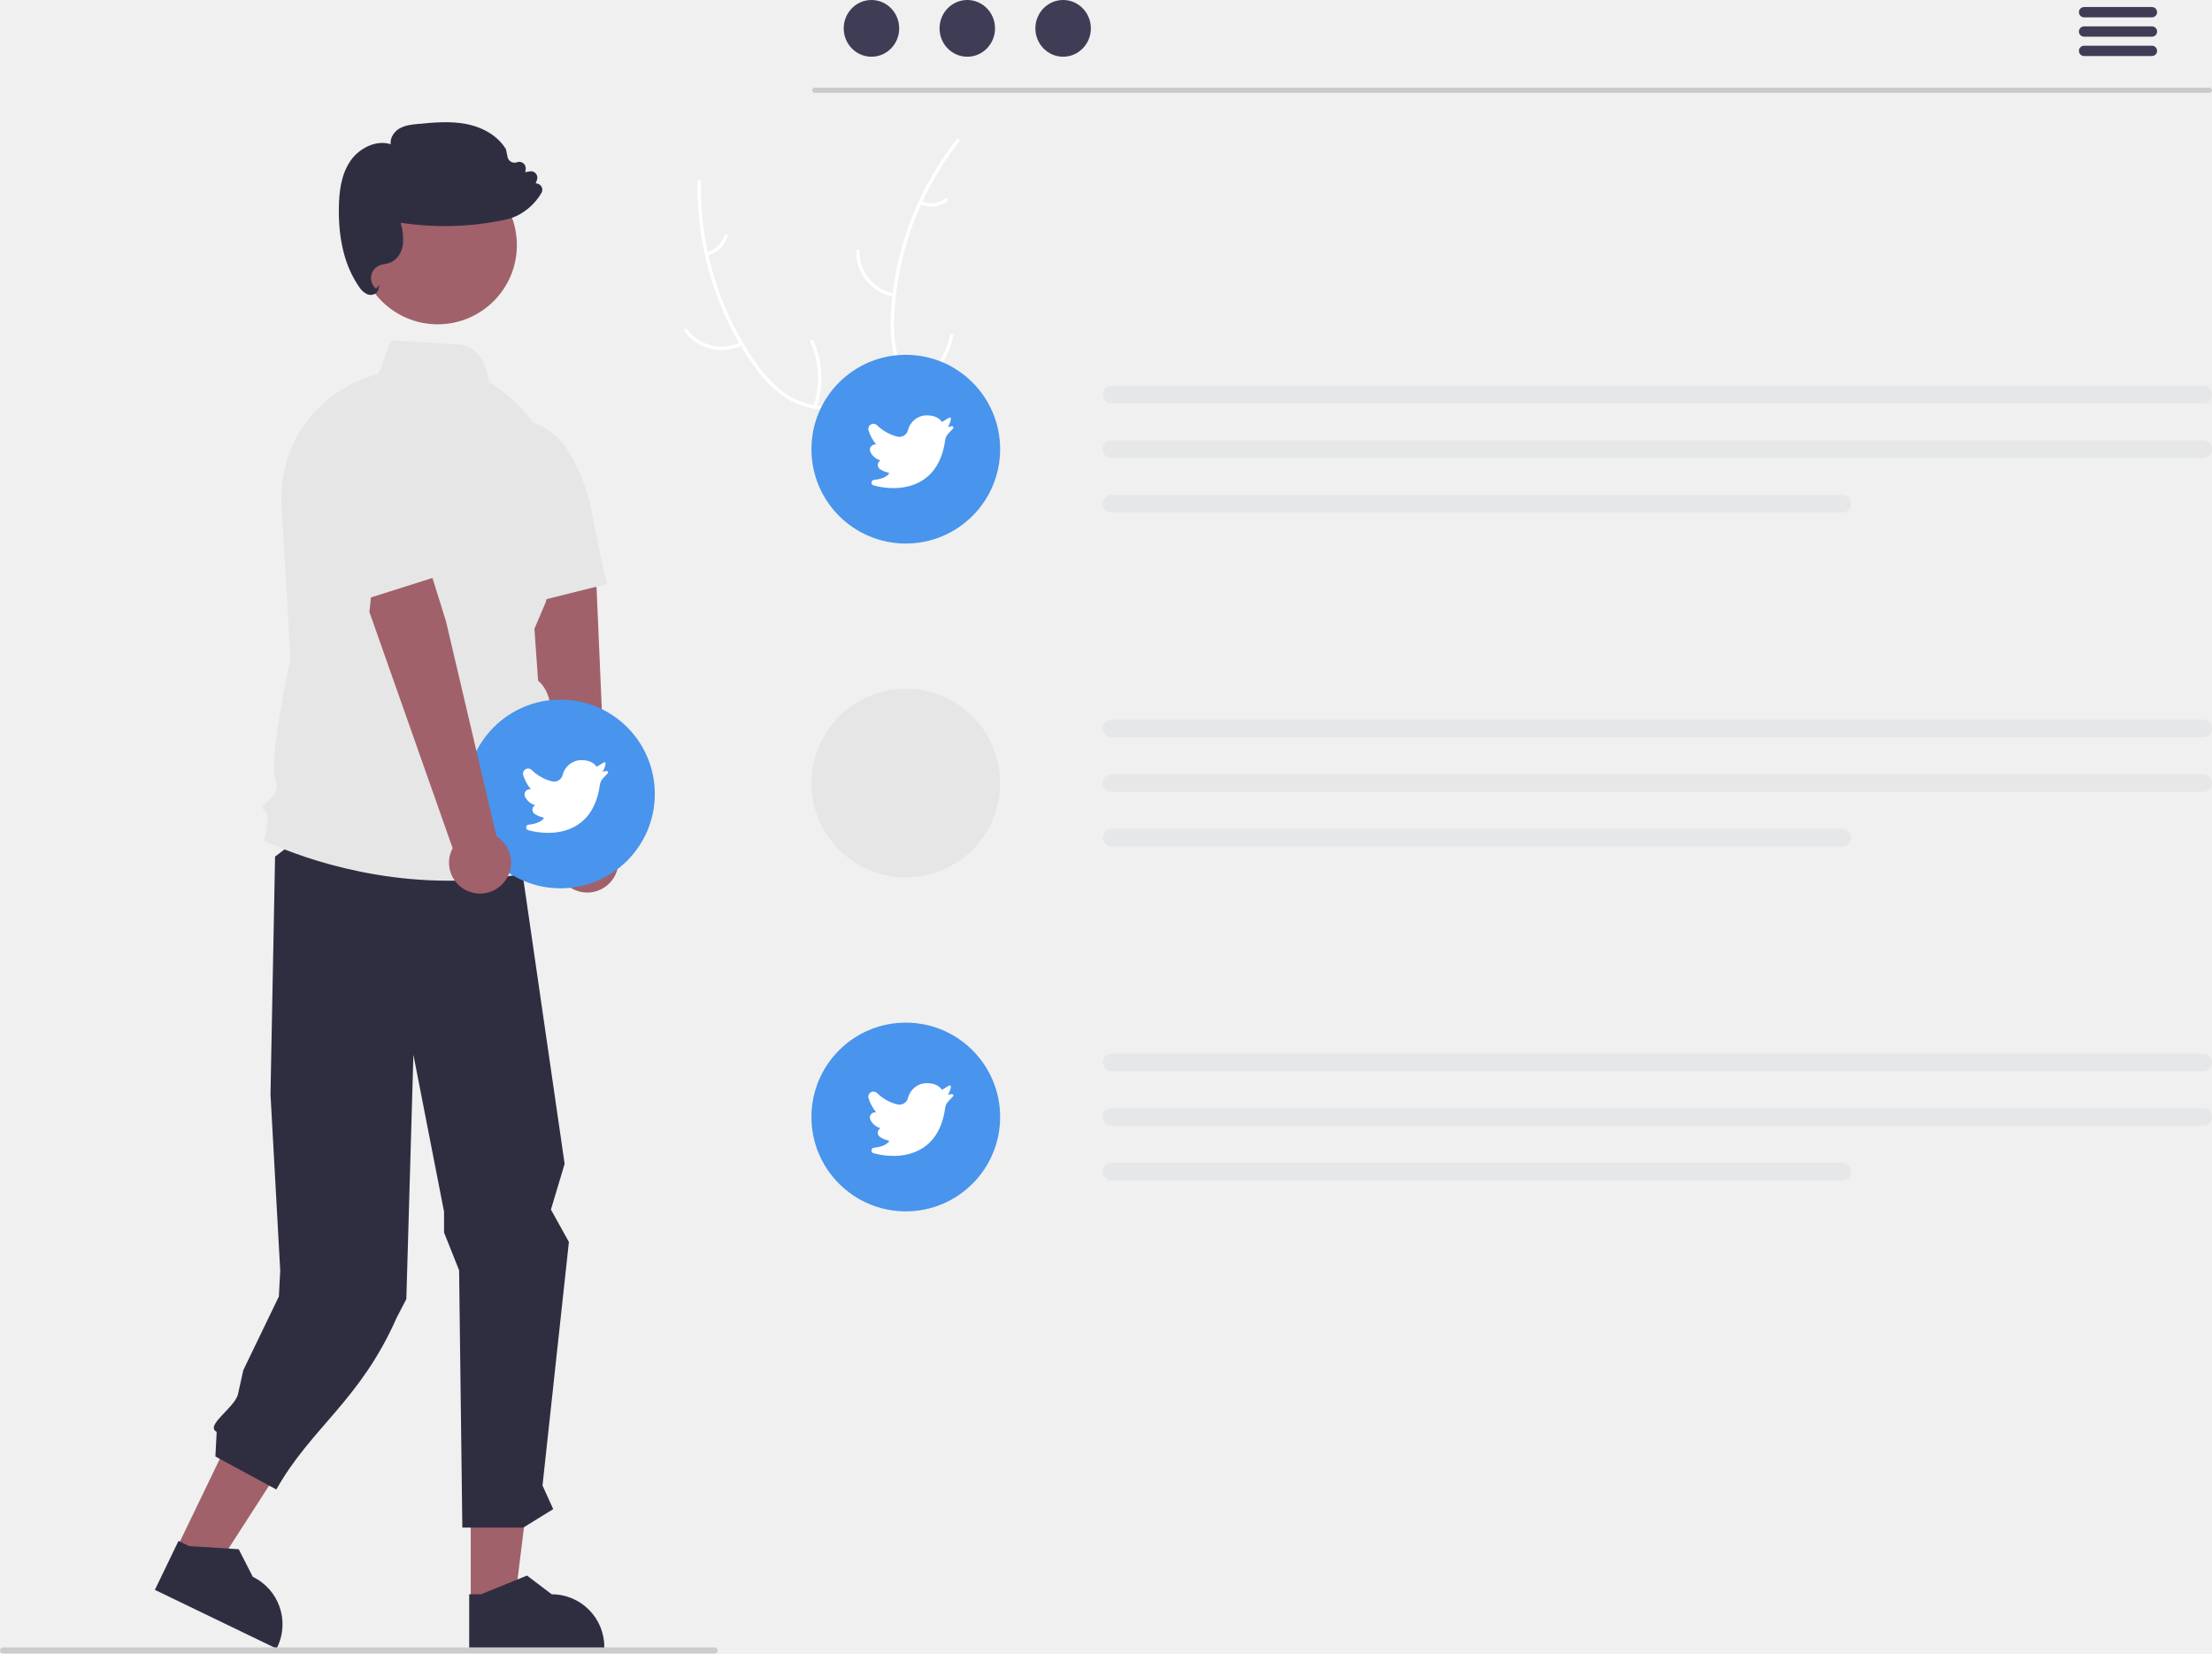
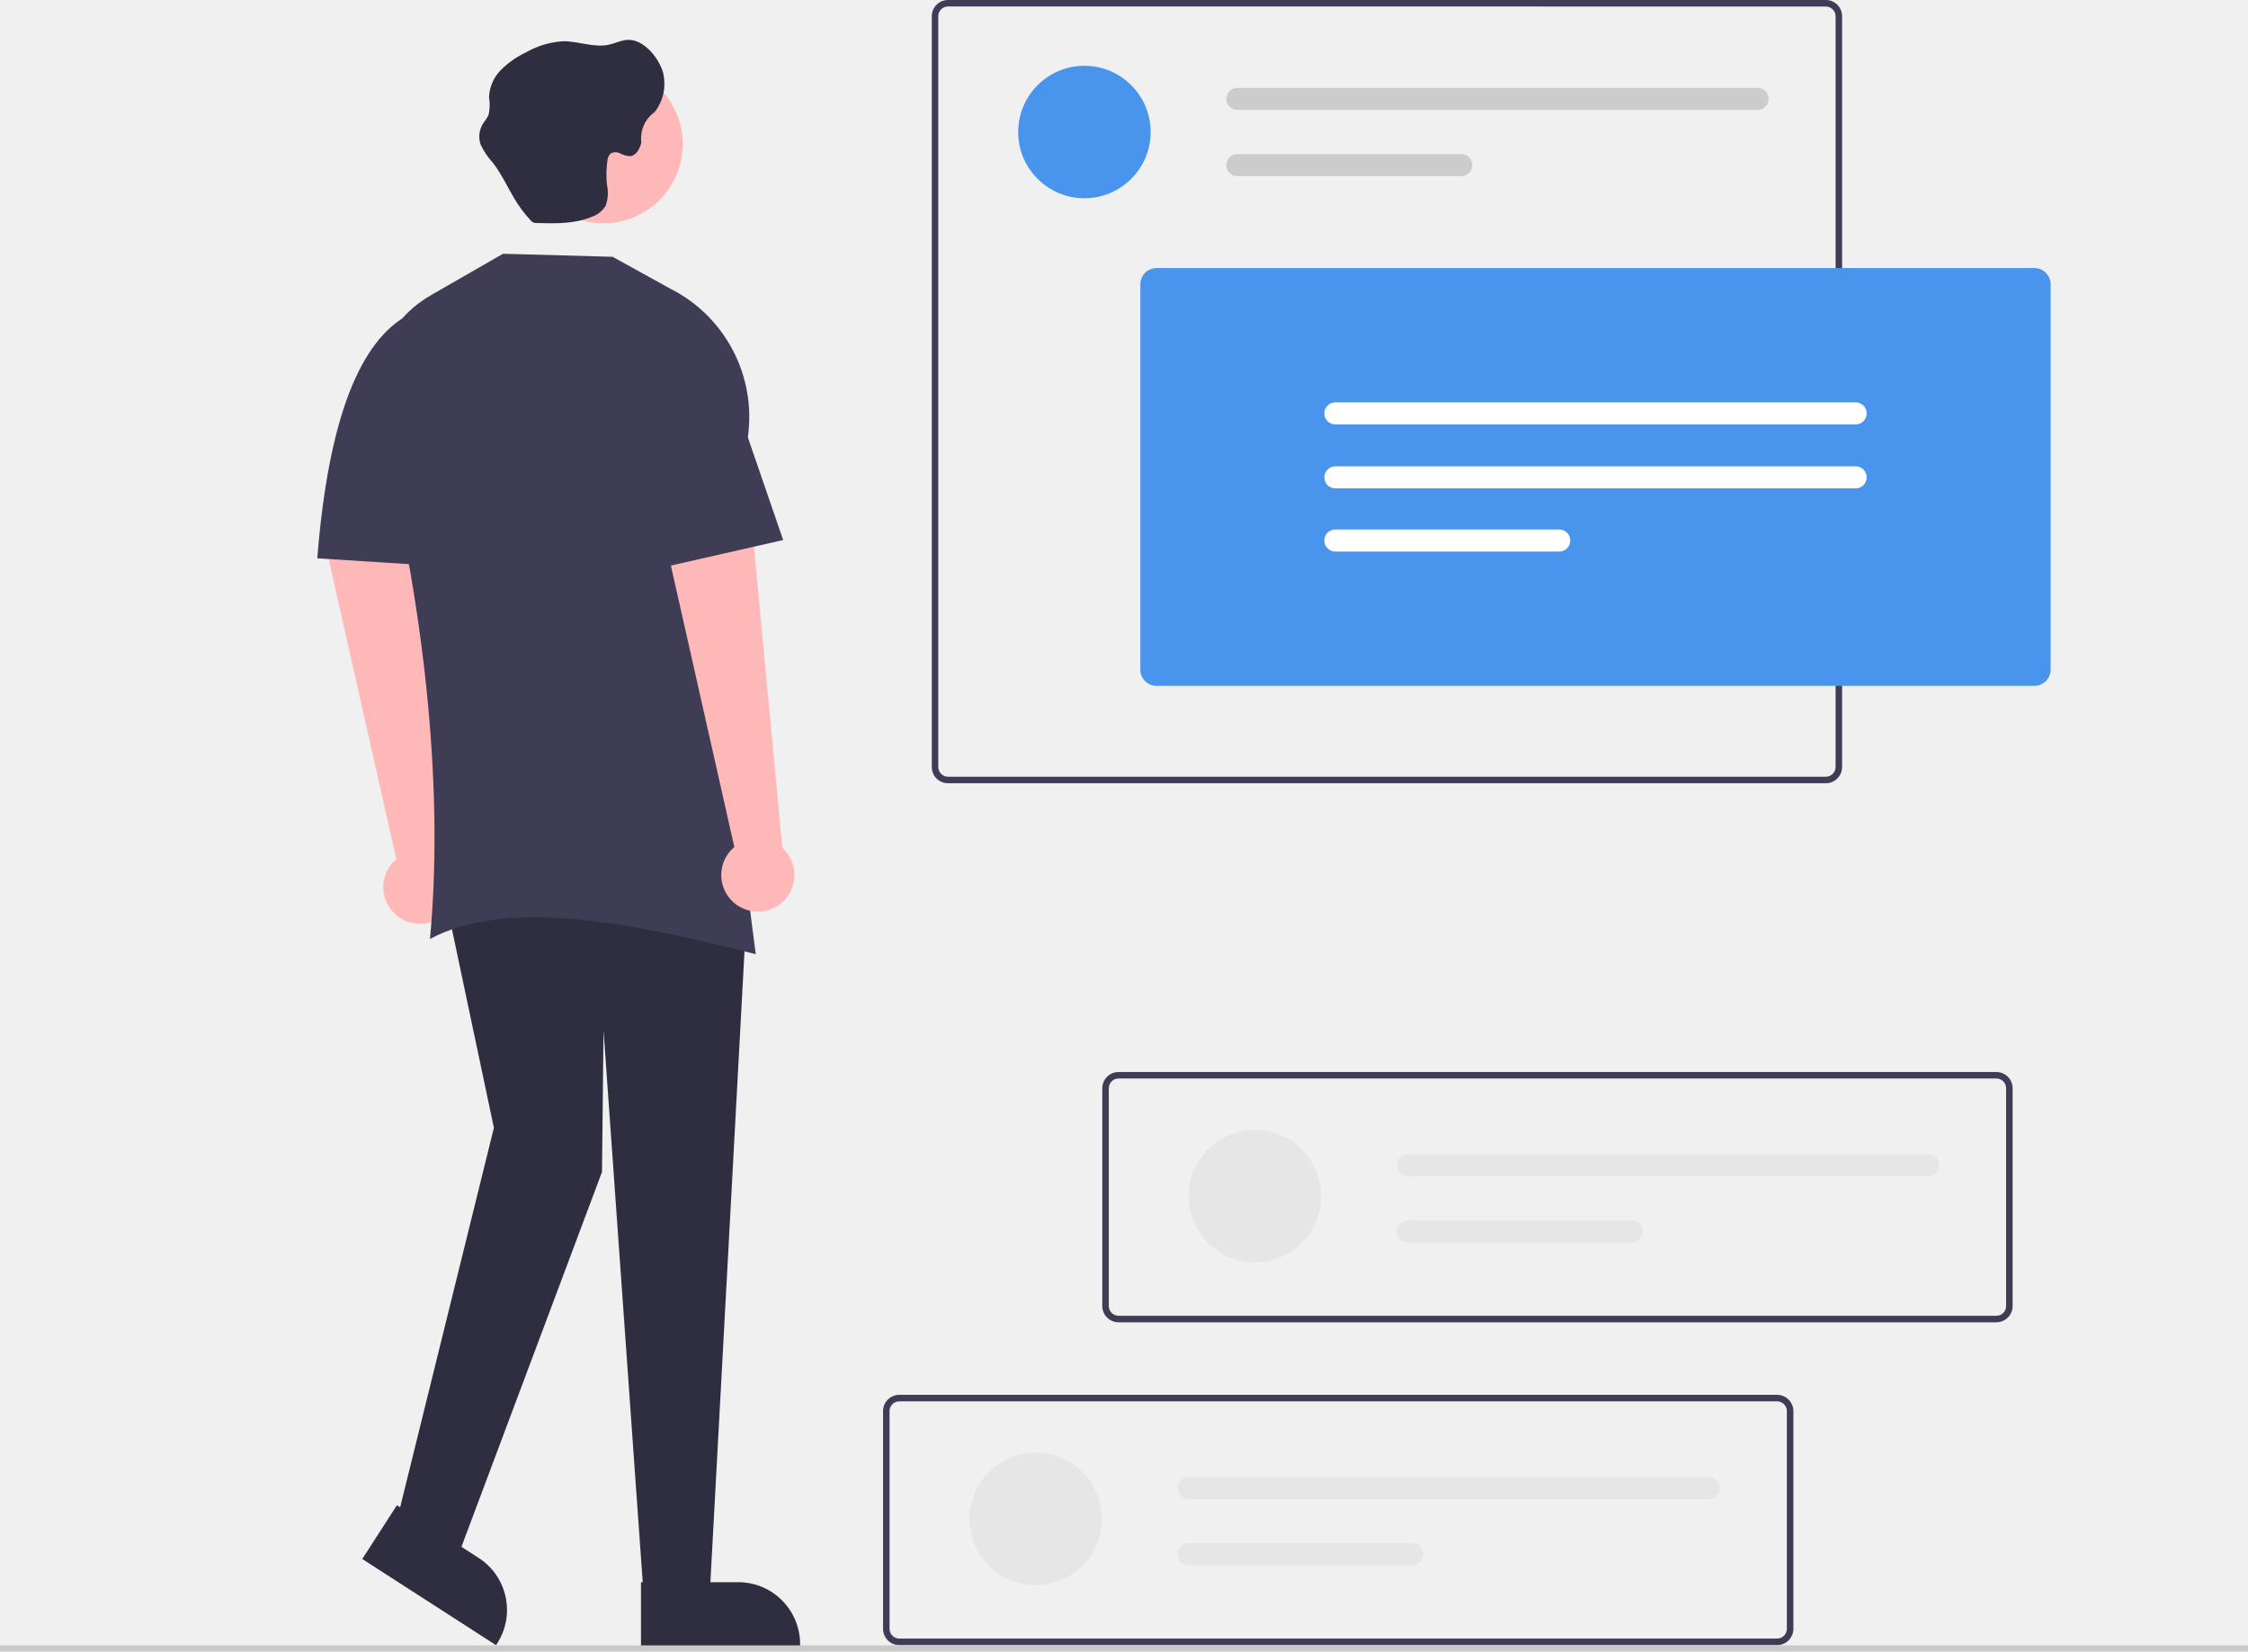
- <svg xmlns="http://www.w3.org/2000/svg" data-name="Layer 1" width="871.178" height="651.082" viewBox="0 0 871.178 651.082">
-   <polygon points="69.394 610.045 84.978 617.567 121.409 561.037 98.408 549.935 69.394 610.045" fill="#a0616a" />
-   <path d="M225.408,750.496l47.922,23.132.293-.606a20.713,20.713,0,0,0-9.648-27.656l-.001-.001-5.548-10.867-19.538-1.243-4.183-2.019Z" transform="translate(-164.4111 -124.4591)" fill="#2f2e41" />
-   <polygon points="185.394 631.117 202.698 631.116 210.93 564.37 185.39 564.371 185.394 631.117" fill="#a0616a" />
-   <path d="M349.196,773.628l53.213-.002v-.673a20.713,20.713,0,0,0-20.712-20.712h-.001l-9.72-7.374-18.135,7.375-4.645 0Z" transform="translate(-164.4111 -124.4591)" fill="#2f2e41" />
-   <path d="M366.955,446.019,386.784,582.761l-5.396,17.993,7.081,12.743-10.399,95.912,4.221,9.293-11.794,7.274h-23.999L345.224,624.66l-5.928-14.875v-8.198l-12.068-61.779L324.445,635.982l-3.853,7.432c-14.351,32.561-33.684,43.222-47.351,67.561l-24-13,.503-9.695c-4.821-2.441,7.239-9.576,8.398-14.854l2.099-9.451,14-29,.534-10.213-3.832-69.462,1.803-93.539,31.481-24.073Z" transform="translate(-164.4111 -124.4591)" fill="#2f2e41" />
-   <path d="M433.829,254.781a96.901,96.901,0,0,0,12.51,27.53c12.48,18.87,30.34,33.3,49.97,44.85,1.36.81,2.74,1.6,4.12,2.38h13.77l.48-1.1v-.01l.56-1.27.07-.15.03.15.55,2.38h6.76c.56-.79,1.11-1.58,1.65-2.38.79-1.17,1.55-2.35,2.27-3.55a57.635,57.635,0,0,0,3.4-6.52c.12-.25.22-.5.32-.75l-.45-.49,1.87-8.18-3.76-.62,4.12-12.71c-.15-.47-.32-.94-.5-1.41-2.31-5.85-6.65-10.22-11.8-13.89-5.3-3.79-11.47-6.83-17.14-9.99-2.66-1.49-5.28-3.06-7.83-4.72v-.01q-4.89-3.165-9.49-6.77a1.426,1.426,0,0,1-.15-.11,1.069,1.069,0,0,1-.12-.1,140.902,140.902,0,0,1-34.31-38.93.01.01,0,0,1-.01-.01c-.3-.48-.58-.96-.86-1.45v-.01a136.256,136.256,0,0,1-9.41-19.65v-.01c-.2-.5-.38-1-.57-1.5q-.39.66-.75,1.32a.01.01,0,0,0-.01.01C429.419,214.461,428.499,235.361,433.829,254.781Z" transform="translate(-164.4111 -124.4591)" fill="#f0f0f0" />
-   <path d="M439.12,197.111a121.365,121.365,0,0,0,2.87,27.54,118.54,118.54,0,0,0,3.36,12.24,121.346,121.346,0,0,0,10.13,22.6c.23.39.45.77.69,1.15v.01a102.346,102.346,0,0,0,5.75,8.66,47.722,47.722,0,0,0,11.4,11.46,30.089,30.089,0,0,0,11.98,4.63c.8.15,1.62.26,2.45.36,3.31.39,6.73.54,10.01,1.24a21.849,21.849,0,0,1,4.82,1.55c5.28,2.45,8.25,7.58,9.55,13.06.23.96.41,1.93.55,2.9,1.09,7.45-.11,15.19.51,22.65.07.79.16,1.59.27,2.38h.74l.48-1.1v-.01c-.05-.42-.09-.84-.13-1.27a96.292,96.292,0,0,1-.09-11.01c.04-1.65.07-3.31.05-4.97-.02-1.33-.07-2.66-.17-3.98v-.01c-.07-.82-.15-1.63-.26-2.44a31.587,31.587,0,0,0-1.82-7.25,18.152,18.152,0,0,0-10.32-10.68,26.992,26.992,0,0,0-4.47-1.25c-3.35-.64-6.81-.8-10.18-1.22-.36-.04-.72-.09-1.07-.15-.45-.07-.89-.15-1.33-.23a28.666,28.666,0,0,1-12.16-5.27,51.903,51.903,0,0,1-10.98-11.92c-1.64-2.35-3.2-4.75-4.65-7.22a.01.01,0,0,0-.01-.01c-.07-.12-.14-.23-.21-.35l-.01-.02a119.571,119.571,0,0,1-13.46-34.17c-.09-.44-.19-.88-.29-1.32a120.888,120.888,0,0,1-2.67-26.4v-.01c0-.42.01-.83.02-1.25.02-.86-1.31-1.05-1.33-.19-.01.42-.02.84-.01,1.26A.01.01,0,0,0,439.12,197.111Z" transform="translate(-164.4111 -124.4591)" fill="#fff" />
-   <path d="M456.74,260.37a18.018,18.018,0,0,1-22.694-5.416c-.509-.699.554-1.523,1.064-.822a16.684,16.684,0,0,0,21.121,4.995c.769-.395,1.275.85.51,1.244Z" transform="translate(-164.4111 -124.4591)" fill="#fff" />
-   <path d="M484.761,284.369a34.728,34.728,0,0,0-1.23-25.279c-.355-.79.889-1.299,1.244-.51A36.123,36.123,0,0,1,486.001,284.888c-.279.821-1.517.297-1.24-.519Z" transform="translate(-164.4111 -124.4591)" fill="#fff" />
-   <path d="M442.733,223.814a10.199,10.199,0,0,0,7.022-6.659c.268-.824,1.506-.3,1.24.519a11.429,11.429,0,0,1-7.752,7.384.695.695,0,0,1-.877-.367.675.675,0,0,1,.367-.877Z" transform="translate(-164.4111 -124.4591)" fill="#fff" />
-   <path d="M494.799,264.321v.01a131.246,131.246,0,0,0,2.67,21.24v.01c.08.48.19.95.29,1.42a184.496,184.496,0,0,0,10.11,31.61q1.785,4.32,3.74,8.55c.36.8.73,1.59,1.11,2.38h1.48l.48-1.1v-.01l.56-1.27.07-.15.03.15.55,2.38h14.3l2.78-2.38,4.05-3.47-5.66-6.18-.93-1.02-.14-.15-.45-.49,1.87-8.18-3.76-.62,4.12-12.71,1.95-6.01.49-1.51,2.85-8.79,8.6,1.61,1.4-4.9a135.99,135.99,0,0,1-6.42-18.41c-.01-.05-.03-.09-.04-.14a141.583,141.583,0,0,1-4.02-51.96v-.01c.06-.56.13-1.13.21-1.68v-.02a133.631,133.631,0,0,1,4.32-21.34c.14-.53.3-1.05.45-1.57-.46.2-.91.39-1.37.59l-.01.01h-.02c-.73.32-1.46.66-2.17,1.02-17.06,8.29-29.61,23.85-36.74,41.79-.02.05-.04.09-.06.14a96.394,96.394,0,0,0-6.57,29.43A114.868,114.868,0,0,0,494.799,264.321Z" transform="translate(-164.4111 -124.4591)" fill="#f0f0f0" />
-   <path d="M520.749,329.541h1.58c.5-.81,1.04-1.6,1.58-2.38q1.29-1.815,2.66-3.55c.79-1,1.58-1.99,2.37-2.98.82-1.03,1.63-2.06,2.42-3.12l-.93-1.02c-.15.2-.3.4-.46.6-2.56,3.37-5.33,6.61-7.7,10.07C521.739,327.941,521.229,328.731,520.749,329.541Z" transform="translate(-164.4111 -124.4591)" fill="#fff" />
-   <path d="M542.191,180.17c-.26.33-.53.67-.78,1.01q-2.925,3.795-5.53,7.83a117.99,117.99,0,0,0-8.22,14.85c-.19.4-.38.81-.56,1.22a119.264,119.264,0,0,0-9.84,35.44c-.02.12-.03.23-.04.35q-.495,4.29-.64,8.61a51.783,51.783,0,0,0,1.59,16.12c.2.69.42,1.37.66,2.03a27.346,27.346,0,0,0,2.25,4.65,27.923,27.923,0,0,0,2.14,3.09c.47.6.96,1.19,1.48,1.76.3.33.61.66.92.99.26.25.51.51.77.76,2.7,2.62,5.68,5.05,8.12,7.94l-.49,1.51c-2.35-2.98-5.38-5.45-8.11-8.05a37.897,37.897,0,0,1-4.66-5.28c-.18-.26-.37-.52-.54-.79a26.749,26.749,0,0,1-2.39-4.29c-.34-.75-.65-1.52-.93-2.32a47.892,47.892,0,0,1-2.2-16,103.415,103.415,0,0,1,.62-10.39c.04-.45.09-.89.15-1.34a121.639,121.639,0,0,1,5.52-24.14,122.661,122.661,0,0,1,13.76-28.18q2.475-3.765,5.25-7.35c.24-.33.49-.65.75-.98C541.771,178.54,542.721,179.49,542.191,180.17Z" transform="translate(-164.4111 -124.4591)" fill="#fff" />
-   <path d="M516.437,241.336A18.018,18.018,0,0,1,501.578,223.348a.673.673,0,0,1,1.344-.016,16.684,16.684,0,0,0,13.857,16.704c.852.147.506,1.447-.341,1.3Z" transform="translate(-164.4111 -124.4591)" fill="#fff" />
-   <path d="M524.361,277.369a34.728,34.728,0,0,0,14.238-20.924c.192-.844,1.492-.502,1.3.341a36.123,36.123,0,0,1-14.86,21.743c-.716.487-1.39-.676-.678-1.161Z" transform="translate(-164.4111 -124.4591)" fill="#fff" />
-   <path d="M527.263,203.715a10.199,10.199,0,0,0,9.616-1.089c.71-.496,1.383.668.678,1.161a11.429,11.429,0,0,1-10.636,1.228.695.695,0,0,1-.479-.821.675.675,0,0,1,.821-.479Z" transform="translate(-164.4111 -124.4591)" fill="#fff" />
-   <circle cx="356.736" cy="176.874" r="37.158" fill="#4994ec" style="isolation:isolate" />
-   <path d="M516.286,316.659a29.295,29.295,0,0,1-7.871-1.08,1.063,1.063,0,0,1-.784-1.142,1.083,1.083,0,0,1,.994-1.004c3.84-.386,5.333-1.687,5.882-2.428a.273.273,0,0,0,.038-.262.25.25,0,0,0-.187-.16,9.293,9.293,0,0,1-3.383-1.401,2.008,2.008,0,0,1-.001-3.302c.052-.035.063-.065.057-.104a.123.123,0,0,0-.08-.101,6.192,6.192,0,0,1-3.775-3.316,2.005,2.005,0,0,1,.279-2.117,2.048,2.048,0,0,1,2.067-.706,16.243,16.243,0,0,1-3.076-5.715,2.019,2.019,0,0,1,3.366-1.928,17.581,17.581,0,0,0,8.021,4.498,3.499,3.499,0,0,0,4.191-2.57,7.621,7.621,0,0,1,7.352-5.813c4.029,0,5.541,1.853,5.998,2.633l2.844-1.708a.472.472,0,0,1,.708.494,8.173,8.173,0,0,1-1.202,3.172l1.526-.305a.55.55,0,0,1,.515.909H539.765c-.48.526-1.18,1.282-1.79,1.895a4.695,4.695,0,0,0-1.317,2.69C534.373,314.207,522.914,316.659,516.286,316.659Z" transform="translate(-164.4111 -124.4591)" fill="#fff" style="isolation:isolate" />
-   <path d="M1032.081,283.35H602.219a3.5,3.5,0,0,1,0-7h429.862a3.5,3.5,0,0,1,0,7Z" transform="translate(-164.4111 -124.4591)" fill="#e6e7e8" />
-   <path d="M1032.081,304.833H602.219a3.5,3.5,0,0,1,0-7h429.862a3.5,3.5,0,0,1,0,7Z" transform="translate(-164.4111 -124.4591)" fill="#e6e7e8" />
-   <path d="M889.965,326.316H602.219a3.5,3.5,0,0,1,0-7H889.965a3.5,3.5,0,0,1,0,7Z" transform="translate(-164.4111 -124.4591)" fill="#e6e7e8" />
-   <circle cx="356.736" cy="308.356" r="37.158" fill="#e6e6e6" style="isolation:isolate" />
-   <path d="M1032.081,414.832H602.219a3.5,3.5,0,0,1,0-7h429.862a3.5,3.5,0,0,1,0,7Z" transform="translate(-164.4111 -124.4591)" fill="#e6e7e8" />
-   <path d="M1032.081,436.316H602.219a3.5,3.5,0,0,1,0-7h429.862a3.5,3.5,0,0,1,0,7Z" transform="translate(-164.4111 -124.4591)" fill="#e6e7e8" />
-   <path d="M889.965,457.798H602.219a3.5,3.5,0,0,1,0-7H889.965a3.5,3.5,0,0,1,0,7Z" transform="translate(-164.4111 -124.4591)" fill="#e6e7e8" />
-   <circle cx="356.736" cy="439.839" r="37.158" fill="#4994ec" style="isolation:isolate" />
-   <path d="M516.286,579.623a29.295,29.295,0,0,1-7.871-1.08,1.063,1.063,0,0,1-.784-1.142,1.083,1.083,0,0,1,.994-1.004c3.84-.386,5.333-1.687,5.882-2.428a.273.273,0,0,0,.038-.262.25.25,0,0,0-.187-.16,9.293,9.293,0,0,1-3.383-1.401,2.008,2.008,0,0,1-.001-3.302c.052-.035.063-.065.057-.104a.123.123,0,0,0-.08-.101,6.192,6.192,0,0,1-3.775-3.316,2.005,2.005,0,0,1,.279-2.117,2.048,2.048,0,0,1,2.067-.706,16.243,16.243,0,0,1-3.076-5.715,2.019,2.019,0,0,1,3.366-1.928,17.581,17.581,0,0,0,8.021,4.498,3.499,3.499,0,0,0,4.191-2.57,7.621,7.621,0,0,1,7.352-5.813c4.029,0,5.541,1.853,5.998,2.633l2.844-1.708a.472.472,0,0,1,.708.494,8.173,8.173,0,0,1-1.202,3.172l1.526-.305a.55.55,0,0,1,.515.909H539.765c-.48.526-1.18,1.282-1.79,1.895a4.695,4.695,0,0,0-1.317,2.69C534.373,577.172,522.914,579.623,516.286,579.623Z" transform="translate(-164.4111 -124.4591)" fill="#fff" style="isolation:isolate" />
-   <path d="M1032.081,546.314H602.219a3.5,3.5,0,1,1,0-7h429.862a3.5,3.5,0,0,1,0,7Z" transform="translate(-164.4111 -124.4591)" fill="#e6e7e8" />
-   <path d="M1032.081,567.798H602.219a3.5,3.5,0,0,1,0-7h429.862a3.5,3.5,0,0,1,0,7Z" transform="translate(-164.4111 -124.4591)" fill="#e6e7e8" />
-   <path d="M889.965,589.281H602.219a3.5,3.5,0,0,1,0-7H889.965a3.5,3.5,0,0,1,0,7Z" transform="translate(-164.4111 -124.4591)" fill="#e6e7e8" />
-   <path d="M403.594,473.03a12.139,12.139,0,0,0,.017-18.614l-4.249-98.502-14.578-27.482-15.636-3.047,3.596,45.159,13.115,85.963a12.205,12.205,0,0,0,17.736,16.522Z" transform="translate(-164.4111 -124.4591)" fill="#a0616a" />
-   <circle cx="172.386" cy="96.521" r="31.18" fill="#a0616a" />
-   <path d="M341.087,471.254c-41.105.001-71.94-15.481-72.362-15.697l-.365-.188.112-.395c1.104-3.865,2.149-10.348.257-11.293a1.296,1.296,0,0,1-.806-.952c-.108-.777.669-1.487,1.746-2.47,2.09-1.909,4.952-4.522,3.273-8.718-2.959-7.398,5.362-45.308,5.9-47.738l-3.554-60.429a50.268,50.268,0,0,1,37.171-51.372l.079-.021.082.005c1.156.065,2.379-3.86,3.308-6.732,1.371-4.245,2.276-6.854,3.821-6.743,11.957.771,19.924,1.275,25.233,1.605,10.066.625,11.83,12.869,12.047,14.824a60.229,60.229,0,0,1,27.301,65.17l-5.017,21.574-4.434,10.366,1.461,20.45c6.877,5.718,4.906,17.416,4.515,19.393,6.553,6.779,2.529,14.757,1.553,16.446a15.976,15.976,0,0,1,2.881,14.896l6.035,19.614-.455.159A150.646,150.646,0,0,1,341.087,471.254Z" transform="translate(-164.4111 -124.4591)" fill="#e6e6e6" />
-   <path d="M367.018,363.546l-19.587-37.666,13.543-36.115.286-.046a26.512,26.512,0,0,1,27.031,12.446,72.593,72.593,0,0,1,9.174,23.585c4.385,23.386,5.908,28.105,5.923,28.15l.169.512Z" transform="translate(-164.4111 -124.4591)" fill="#e6e6e6" />
-   <circle cx="220.737" cy="312.63" r="37.158" fill="#4994ec" style="isolation:isolate" />
-   <path d="M380.286,452.415a29.296,29.296,0,0,1-7.871-1.08,1.063,1.063,0,0,1-.784-1.142,1.083,1.083,0,0,1,.994-1.004c3.84-.386,5.333-1.687,5.882-2.428a.273.273,0,0,0,.038-.262.25.25,0,0,0-.187-.16,9.293,9.293,0,0,1-3.383-1.401,2.008,2.008,0,0,1-.001-3.302c.052-.035.063-.065.057-.104a.123.123,0,0,0-.08-.101,6.192,6.192,0,0,1-3.775-3.316,2.005,2.005,0,0,1,.279-2.117,2.048,2.048,0,0,1,2.067-.706,16.243,16.243,0,0,1-3.076-5.715,2.019,2.019,0,0,1,3.366-1.928,17.581,17.581,0,0,0,8.021,4.498,3.499,3.499,0,0,0,4.191-2.57,7.621,7.621,0,0,1,7.352-5.813c4.029,0,5.541,1.853,5.998,2.633l2.844-1.708a.472.472,0,0,1,.708.494,8.173,8.173,0,0,1-1.202,3.172l1.526-.305a.55.55,0,0,1,.515.909h-0c-.48.526-1.18,1.282-1.79,1.895a4.695,4.695,0,0,0-1.317,2.69C398.373,449.963,386.914,452.415,380.286,452.415Z" transform="translate(-164.4111 -124.4591)" fill="#fff" style="isolation:isolate" />
-   <path d="M349.635,475.7a12.139,12.139,0,0,1-6.955-17.265l-32.778-92.986,3.282-30.936,13.373-8.656,13.499,43.244L359.933,453.757a12.205,12.205,0,0,1-10.298,21.943Z" transform="translate(-164.4111 -124.4591)" fill="#a0616a" />
-   <polygon points="127.829 177.516 158.829 165.516 176.829 225.516 135.282 238.681 127.829 177.516" fill="#e6e6e6" />
-   <path d="M310.359,240.579a3.511,3.511,0,0,1-1.132-.183,7.421,7.421,0,0,1-3.422-3.042c-5.526-7.948-8.195-18.545-7.93-31.498.112-5.479.732-12.485,4.569-18.07,3.227-4.696,9.755-8.422,15.838-6.552-.332-2.443,1.32-4.87,3.281-6.071,2.304-1.411,5.078-1.671,7.525-1.901,6.179-.579,12.566-1.178,18.822.008,7.015,1.331,12.751,4.946,15.737,9.92l.061.156.607,2.947a2.799,2.799,0,0,0,3.727,2.056,2.539,2.539,0,0,1,3.408,2.741l-.169,1.172,1.765-.33a2.541,2.541,0,0,1,2.849,3.377l-.499,1.348a2.672,2.672,0,0,1,1.943.855,2.456,2.456,0,0,1,.333,2.894,23.014,23.014,0,0,1-8.129,8.179,19.213,19.213,0,0,1-5.941,2.336,114.102,114.102,0,0,1-41.394,1.245,23.337,23.337,0,0,1,.925,8.379c-.44,3.534-2.515,6.45-5.286,7.429a12.764,12.764,0,0,1-1.932.466,11.325,11.325,0,0,0-1.844.448,5.397,5.397,0,0,0-1.58,9.224l1.366-1.424-.444,1.81a2.597,2.597,0,0,1-1.324,1.649A3.639,3.639,0,0,1,310.359,240.579Z" transform="translate(-164.4111 -124.4591)" fill="#2f2e41" />
-   <path d="M447.081,774.351a1.186,1.186,0,0,1-1.19,1.19h-280.29a1.19,1.19,0,0,1,0-2.38h280.29A1.187,1.187,0,0,1,447.081,774.351Z" transform="translate(-164.4111 -124.4591)" fill="#ccc" />
-   <path d="M1034.596,161.012H485.272a1.016,1.016,0,0,1,0-2.031h549.323a1.016,1.016,0,0,1,0,2.031Z" transform="translate(-164.4111 -124.4591)" fill="#cacaca" />
-   <ellipse cx="343.216" cy="11.169" rx="10.925" ry="11.169" fill="#3f3d56" />
-   <ellipse cx="380.958" cy="11.169" rx="10.925" ry="11.169" fill="#3f3d56" />
-   <ellipse cx="418.7" cy="11.169" rx="10.925" ry="11.169" fill="#3f3d56" />
-   <path d="M1011.983,131.291H985.166a2.031,2.031,0,0,1,0-4.061h26.817a2.031,2.031,0,0,1,0,4.061Z" transform="translate(-164.4111 -124.4591)" fill="#3f3d56" />
-   <path d="M1011.983,138.906H985.166a2.031,2.031,0,0,1,0-4.061h26.817a2.031,2.031,0,0,1,0,4.061Z" transform="translate(-164.4111 -124.4591)" fill="#3f3d56" />
-   <path d="M1011.983,146.521H985.166a2.031,2.031,0,0,1,0-4.061h26.817a2.031,2.031,0,0,1,0,4.061Z" transform="translate(-164.4111 -124.4591)" fill="#3f3d56" />
+ <svg xmlns="http://www.w3.org/2000/svg" data-name="Layer 1" width="738.22" height="542.262" viewBox="0 0 738.22 542.262">
+   <path d="M376.807,461.286,367.081,358.191l-29,1,22.957,101.807a12.007,12.007,0,1,0,15.769.288Z" transform="translate(-230.89 -178.869)" fill="#ffb8b8" />
+   <path id="fe9c178f-ba3b-4efa-8f02-91d714d1abd5-340" data-name="Path 2352" d="M928.128,691.07a106.361,106.361,0,0,1-4.968,29.4c-.069.221-.142.439-.214.659H904.403c.02-.2.04-.419.059-.659,1.236-14.213,8.364-100.716-.158-115.509C905.05,606.162,929.562,645.909,928.128,691.07Z" transform="translate(-230.89 -178.869)" fill="#f0f0f0" />
+   <path id="f50bd4c5-ec05-4fbf-a485-473f9149da92-341" data-name="Path 2353" d="M925.152,719.752c-.324.462-.662.924-1.007,1.379H895.057c.221-.393.476-.855.772-1.379,4.806-8.674,19.029-34.6,32.233-61.487,14.189-28.889,27.206-58.873,26.11-69.726C954.509,590.987,964.324,665.601,925.152,719.752Z" transform="translate(-230.89 -178.869)" fill="#f0f0f0" />
+   <path id="b6259e39-7a62-4774-8afe-aeda515ec4c0-342" data-name="Path 2354" d="M286.243,675.924a158.394,158.394,0,0,0,7.4,43.785c.1.329.211.653.319.982h27.612c-.029-.295-.059-.624-.088-.982-1.841-21.166-12.456-149.988.236-172.018C320.611,549.478,284.098,608.67,286.243,675.924Z" transform="translate(-230.89 -178.869)" fill="#f0f0f0" />
+   <path id="f2d2e7cd-3eee-4477-b585-9c3536763a3f-343" data-name="Path 2355" d="M288.315,719.709c.231.329.471.658.717.982h20.714c-.157-.28-.339-.609-.55-.982-3.422-6.176-13.551-24.642-22.953-43.785-10.1-20.572-19.374-41.924-18.593-49.652C267.409,628.014,260.417,681.148,288.315,719.709Z" transform="translate(-230.89 -178.869)" fill="#f0f0f0" />
+   <path id="b281e673-bc66-4b3c-8141-26a0e4a40fd7-344" data-name="Path 2359" d="M886.477,613.053H598.21a5.345,5.345,0,0,1-5.338-5.338V536.207a5.345,5.345,0,0,1,5.338-5.338H886.477a5.345,5.345,0,0,1,5.338,5.338v71.507A5.345,5.345,0,0,1,886.477,613.053ZM598.21,533a3.207,3.207,0,0,0-3.2,3.2v71.507a3.207,3.207,0,0,0,3.2,3.2H886.477a3.206,3.206,0,0,0,3.2-3.2V536.207a3.206,3.206,0,0,0-3.2-3.2Z" transform="translate(-230.89 -178.869)" fill="#3f3d56" />
+   <circle id="b3fc6bd5-ca87-44d7-abba-b33fcf0fce6e" data-name="Ellipse 472" cx="340.11" cy="498.745" r="21.745" fill="#e6e6e6" />
+   <path id="a4c0ef2a-4063-4b4c-b7a5-712e67abf83e-345" data-name="Path 2357" d="M621.222,663.868a3.624,3.624,0,0,0,0,7.248H792.078a3.624,3.624,0,1,0,.014-7.248H621.222Z" transform="translate(-230.89 -178.869)" fill="#e6e6e6" />
+   <path id="b6aac15c-fc94-4bcf-bd22-2b2a2d48a317-346" data-name="Path 2358" d="M621.222,685.614a3.624,3.624,0,0,0-.014,7.248H694.742a3.624,3.624,0,0,0,0-7.248Z" transform="translate(-230.89 -178.869)" fill="#e6e6e6" />
+   <circle id="b30606c0-bedc-4458-8bc1-74f9b5197cfe" data-name="Ellipse 473" cx="412.11" cy="392.745" r="21.745" fill="#e6e6e6" />
+   <path id="b0251ef9-ec49-4884-8989-e65898cec086-347" data-name="Path 2360" d="M693.222,557.868a3.624,3.624,0,0,0,0,7.248H864.078a3.624,3.624,0,0,0,0-7.248Z" transform="translate(-230.89 -178.869)" fill="#e6e6e6" />
+   <path id="f3fbb845-d219-495e-9ae9-9928c3e8cc79-348" data-name="Path 2361" d="M693.222,579.614a3.624,3.624,0,0,0,0,7.248h73.52a3.624,3.624,0,0,0,0-7.248Z" transform="translate(-230.89 -178.869)" fill="#e6e6e6" />
+   <path id="e4b1ee1b-a1a6-4c2a-970c-d47d8b3fd870-349" data-name="Path 2362" d="M830.477,436.053H542.21a5.345,5.345,0,0,1-5.338-5.338V184.207a5.345,5.345,0,0,1,5.338-5.338H830.477a5.345,5.345,0,0,1,5.338,5.338V430.714a5.344,5.344,0,0,1-5.338,5.338ZM542.21,181a3.207,3.207,0,0,0-3.2,3.2V430.714a3.207,3.207,0,0,0,3.2,3.2H830.477a3.206,3.206,0,0,0,3.2-3.2V184.207a3.207,3.207,0,0,0-3.2-3.2Z" transform="translate(-230.89 -178.869)" fill="#3f3d56" />
+   <circle id="b10e3043-e731-4e82-8fca-75f9298f00b8" data-name="Ellipse 474" cx="356.11" cy="43.348" r="21.745" fill="#4994ec" />
+   <path id="b8c117d2-374b-429b-9a52-be2e8d6b8684-350" data-name="Path 2363" d="M637.222,207.72a3.624,3.624,0,0,0,0,7.248H808.078a3.624,3.624,0,0,0,0-7.248Z" transform="translate(-230.89 -178.869)" fill="#ccc" />
+   <path id="b1daea5a-aca4-46bb-ab1c-9e5888030a38-351" data-name="Path 2364" d="M637.222,229.466a3.624,3.624,0,0,0,0,7.248h73.52a3.624,3.624,0,0,0,0-7.248Z" transform="translate(-230.89 -178.869)" fill="#ccc" />
+   <path id="a9f6ff6a-7451-4bea-bc5a-628f4bebd58b-352" data-name="Path 2366" d="M464.08,700.191h-22l-13-183-.5,46.5-48,128-19-15,31.5-127.5-15-71h98Z" transform="translate(-230.89 -178.869)" fill="#2f2e41" />
+   <circle id="a663db6f-60a1-421c-a7e7-5d04aff0cacb" data-name="Ellipse 475" cx="198.19" cy="47.322" r="26" fill="#ffb8b8" />
+   <path id="f3cb7545-9624-45d8-a11d-440f1a34aab0-353" data-name="Path 2370" d="M479.081,492.191c-42.478-10.9-82.334-18.245-107-5,4.32-45.411-.677-103.379-15.5-163.965-4.814-19.679-1.549-37.411,16-47.535l23.5-13.5,36,1,18.783,10.392a47.16,47.16,0,0,1,25.254,50.977C466.025,377.667,471.479,434.985,479.081,492.191Z" transform="translate(-230.89 -178.869)" fill="#3f3d56" />
+   <path id="f6231dd0-d8a8-465e-b214-b8e5de78c90d-354" data-name="Path 2372" d="M382.081,365.191l-47-3c3.672-46.236,14.122-71.511,30-80l17,20Z" transform="translate(-230.89 -178.869)" fill="#3f3d56" />
+   <path id="b1bce2c7-12e1-4551-8863-d6d142670d08-355" data-name="Path 2375" d="M898.966,404.074H610.698a5.344,5.344,0,0,1-5.338-5.338V272.229a5.344,5.344,0,0,1,5.338-5.338H898.966a5.344,5.344,0,0,1,5.338,5.338V398.736A5.344,5.344,0,0,1,898.966,404.074Z" transform="translate(-230.89 -178.869)" fill="#4994ec" />
+   <path id="b8b7ef86-e6be-48b5-b7f8-365881aa5bd2-356" data-name="Path 2376" d="M669.404,310.985a3.624,3.624,0,0,0,0,7.248H840.261a3.624,3.624,0,0,0,0-7.248Z" transform="translate(-230.89 -178.869)" fill="#fff" />
+   <path id="a9b62e3b-06cf-4a55-8c8f-4aeba6e5e4c7-357" data-name="Path 2377" d="M669.404,331.985a3.624,3.624,0,0,0,0,7.248H840.261a3.624,3.624,0,0,0,0-7.248Z" transform="translate(-230.89 -178.869)" fill="#fff" />
+   <path id="a12f9c39-a43a-4056-b48c-3363dc06a37f-358" data-name="Path 2378" d="M669.404,352.731a3.624,3.624,0,0,0,0,7.248h73.52a3.624,3.624,0,0,0,0-7.248Z" transform="translate(-230.89 -178.869)" fill="#fff" />
+   <path id="e7c770ea-313c-4db5-898e-f0c92c7afc68-359" data-name="Path 1784" d="M437.945,191.978c-2.422-.254-4.706,1.035-7.089,1.562-4.9,1.074-9.92-1.152-14.958-1.133a27.768,27.768,0,0,0-12.3,3.671,29.7,29.7,0,0,0-8.2,5.741,13.378,13.378,0,0,0-3.912,9.023,14.785,14.785,0,0,1-.176,5.858,16.486,16.486,0,0,1-1.8,2.734,8.123,8.123,0,0,0-.84,6.776,22.478,22.478,0,0,0,4.042,6.054c3.242,4.159,5.273,9.139,8.182,13.553a42.184,42.184,0,0,0,4.257,5.409,3.008,3.008,0,0,0,.918.722,2.817,2.817,0,0,0,1.074.156c6.171.176,12.557.312,18.239-2.109a8.338,8.338,0,0,0,4.374-3.515,12.4,12.4,0,0,0,.429-7.03,32.218,32.218,0,0,1,.176-7.811,3.437,3.437,0,0,1,1-2.324,3.124,3.124,0,0,1,3.124-.1,8.516,8.516,0,0,0,3.105.937c2.129,0,3.476-2.422,3.906-4.531a10.623,10.623,0,0,1,4.355-9.94,15.037,15.037,0,0,0,2.675-13.338C447.123,197.954,442.827,192.466,437.945,191.978Z" transform="translate(-230.89 -178.869)" fill="#2f2e41" />
+   <path id="a71493d8-729a-4860-baf4-314f557d0142-360" data-name="Path 2356" d="M814.477,719.053H526.21a5.345,5.345,0,0,1-5.338-5.338V642.207a5.344,5.344,0,0,1,5.338-5.338H814.477a5.345,5.345,0,0,1,5.338,5.338v71.507a5.345,5.345,0,0,1-5.338,5.338ZM526.21,639a3.207,3.207,0,0,0-3.2,3.2v71.507a3.207,3.207,0,0,0,3.2,3.2H814.477a3.206,3.206,0,0,0,3.2-3.2V642.207a3.207,3.207,0,0,0-3.2-3.2Z" transform="translate(-230.89 -178.869)" fill="#3f3d56" />
+   <path d="M487.807,457.286,478.081,354.191l-29,1,22.957,101.807a12.007,12.007,0,1,0,15.769.288Z" transform="translate(-230.89 -178.869)" fill="#ffb8b8" />
+   <path id="e519ab1a-c4cc-4940-8e12-0133c9949239-361" data-name="Path 2374" d="M488.08,356.191l-44,10-2-72,25,1Z" transform="translate(-230.89 -178.869)" fill="#3f3d56" />
+   <path d="M441.384,698.39l31.914-.001h.001a20.339,20.339,0,0,1,20.338,20.338v.661l-52.253.002Z" transform="translate(-230.89 -178.869)" fill="#2f2e41" />
+   <path d="M361.228,673.121,388.057,690.405l.001.001a20.339,20.339,0,0,1,6.082,28.112l-.358.556-43.927-28.298Z" transform="translate(-230.89 -178.869)" fill="#2f2e41" />
+   <rect id="f8d1573e-a821-470f-abec-777083782890" data-name="Rectangle 256" y="540.262" width="738.22" height="2" fill="#cacaca" />
</svg>
